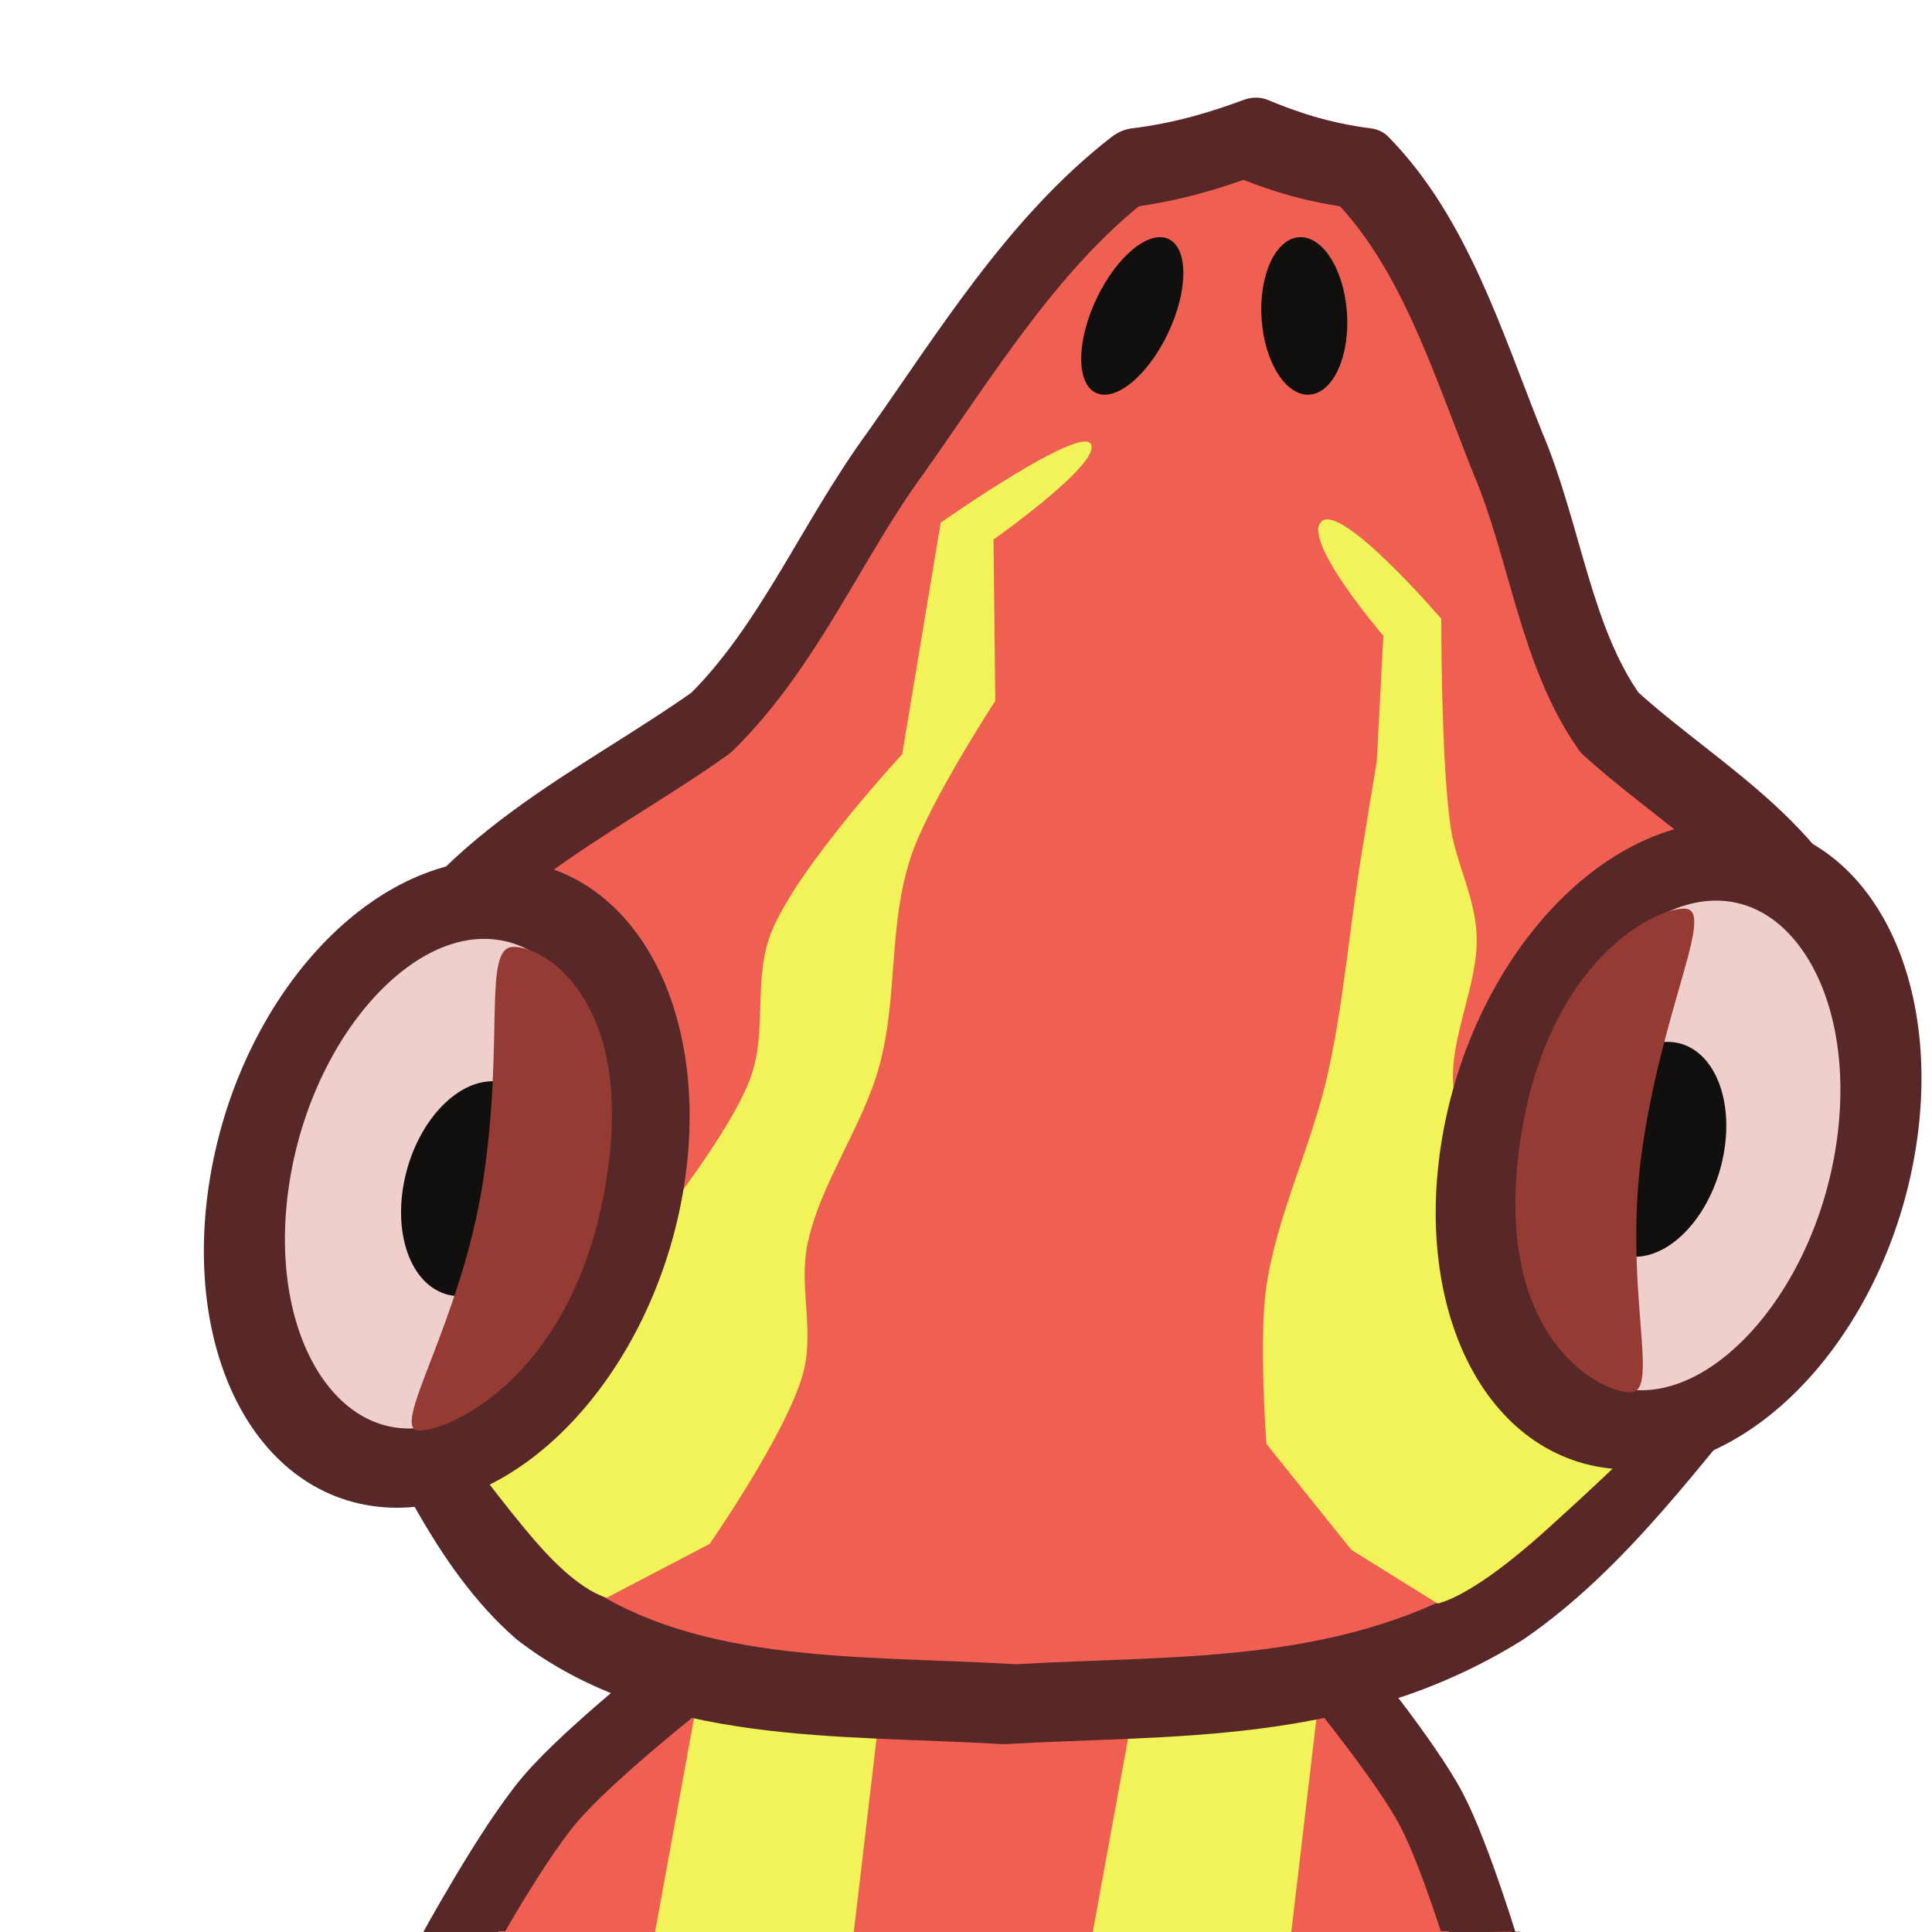
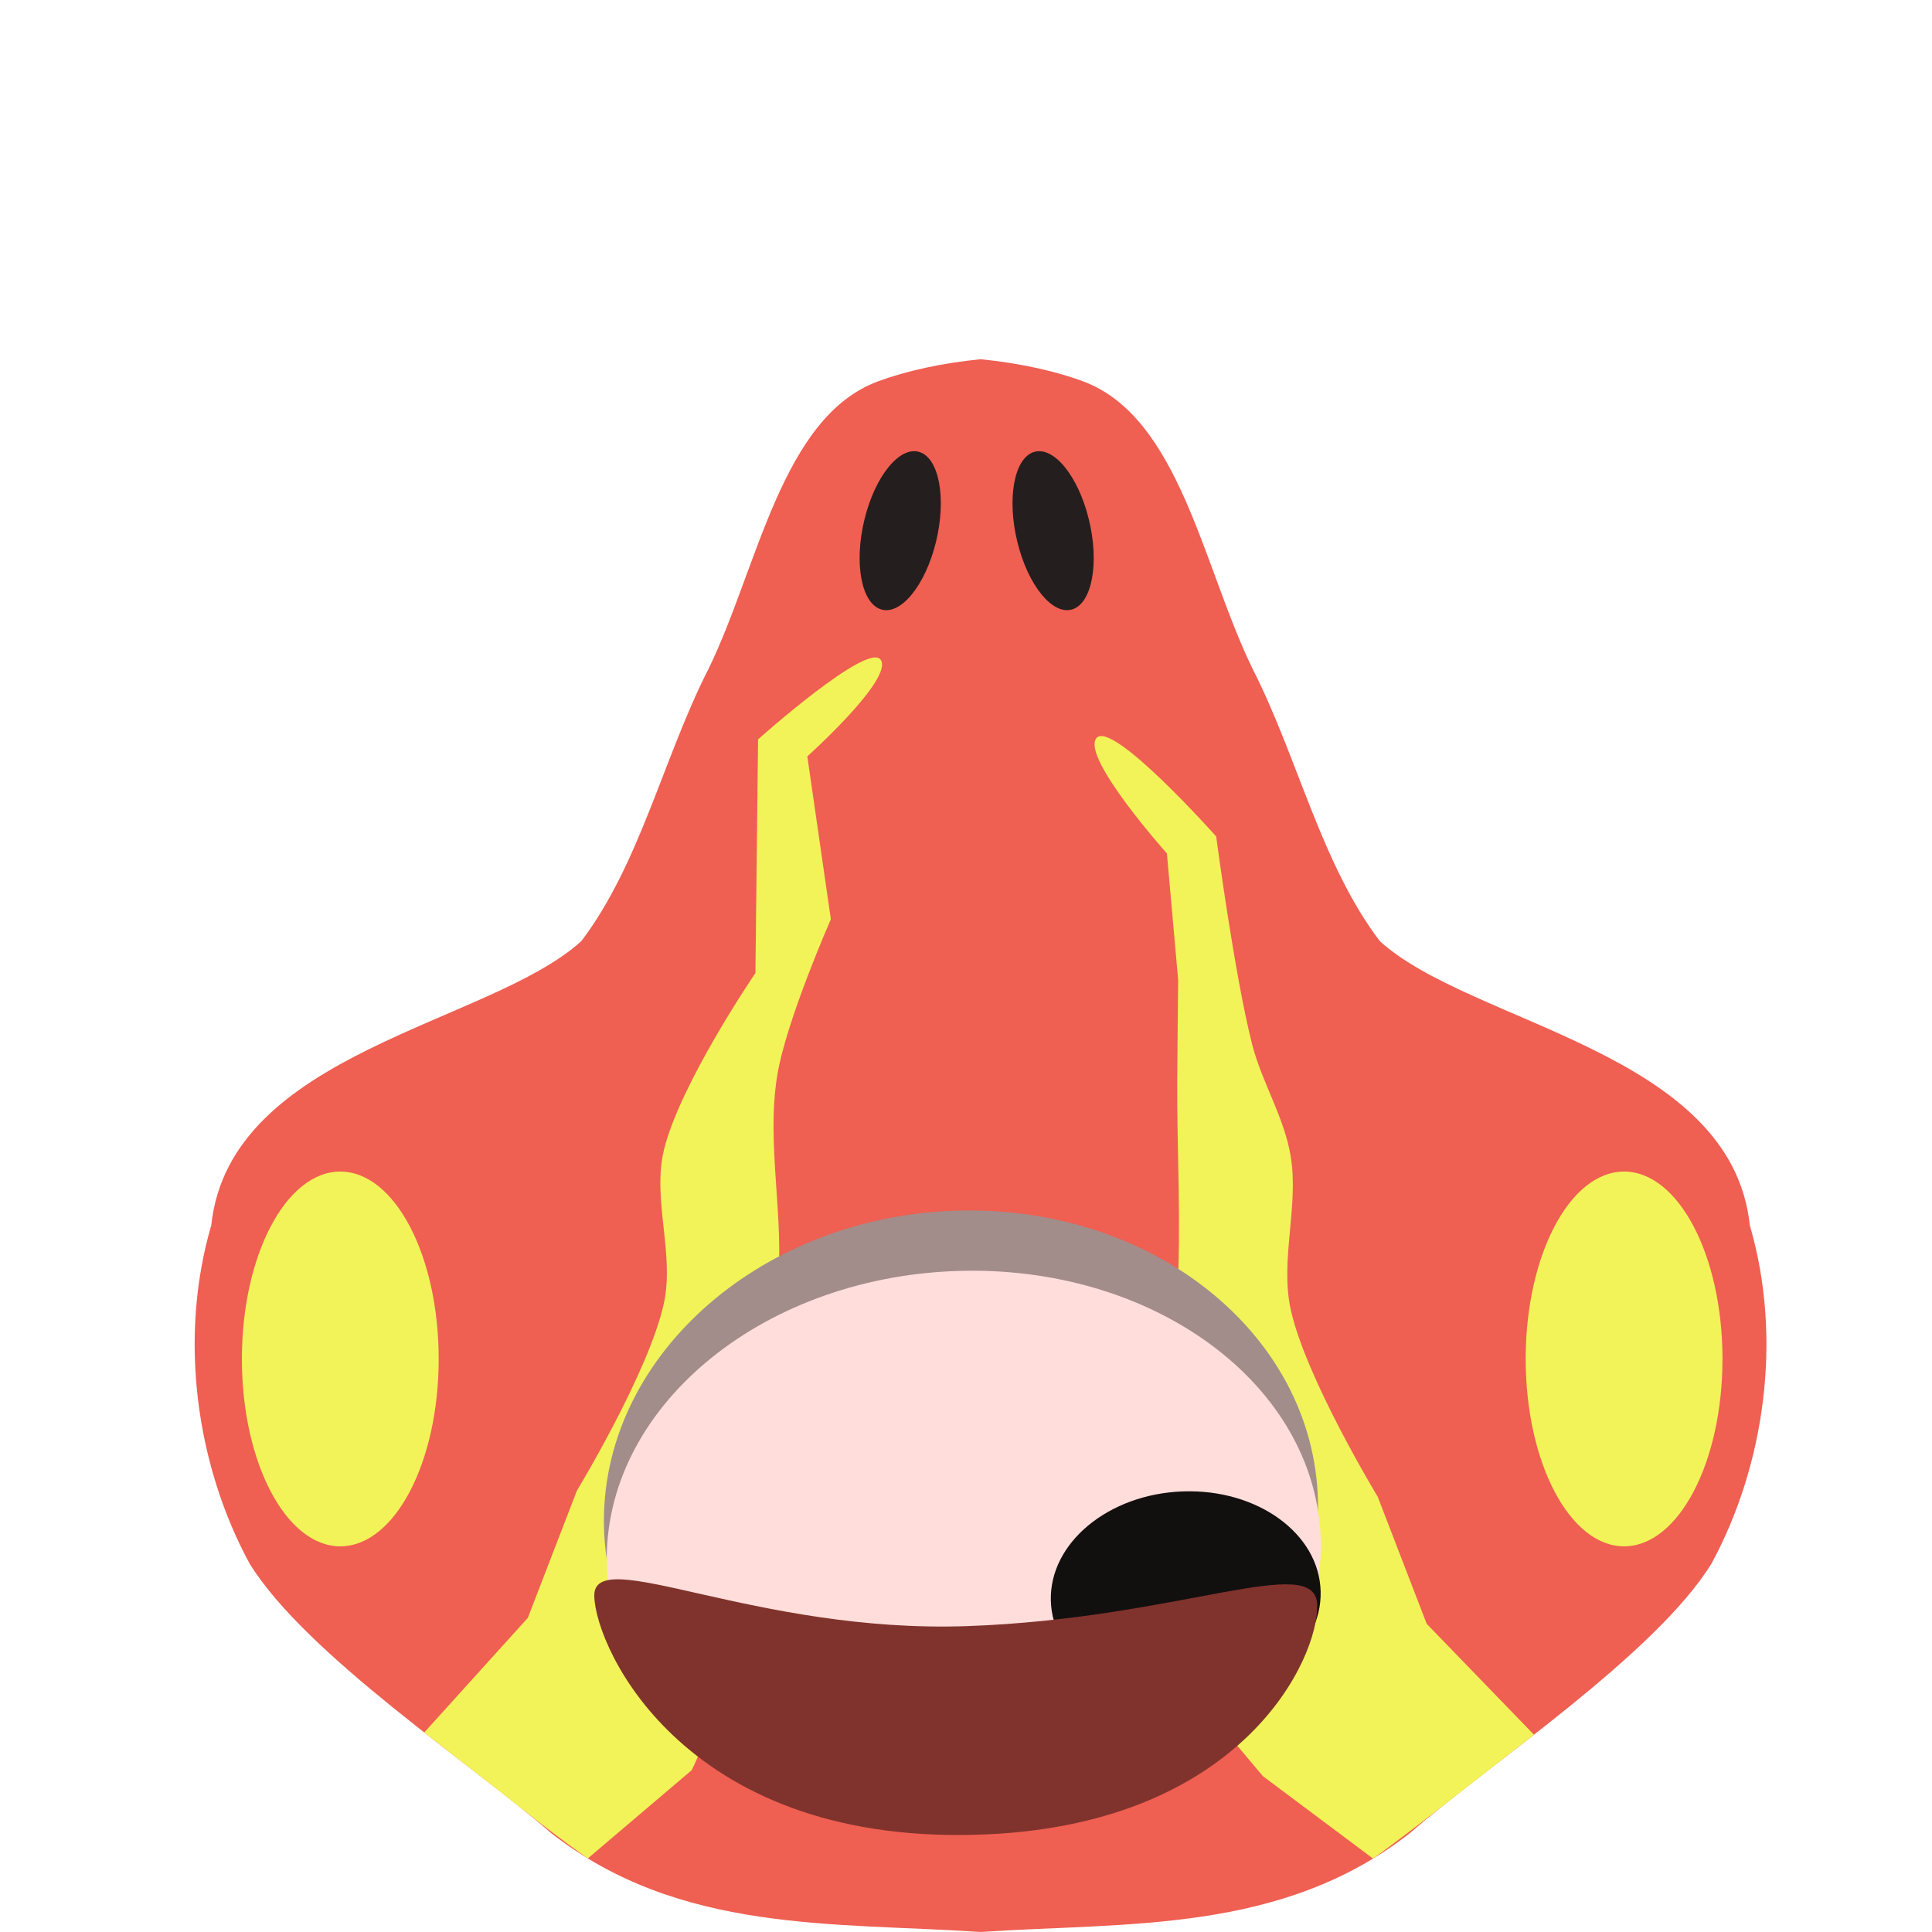
- <svg xmlns="http://www.w3.org/2000/svg" width="80" height="80" version="1.1" id="svg6" xml:space="preserve">
+ <svg xmlns="http://www.w3.org/2000/svg" width="90" height="90" version="1.1" id="svg6" xml:space="preserve">
  <defs id="defs6" />
-   <path d="m 33.869,43.02 h -9.58 c -0.27,3.758 -0.572,7.516 -1.067,11.281 -0.707,5.383 5.31,15.056 5.31,15.056 l -9.475,10.61 h 9.156 z" style="fill:#ef5f52;stroke:#212532;stroke-width:0" id="path12" />
-   <path d="M 51.99,43.02 H 39.699 l -5.656,36.947 h 12.291 z" style="fill:#ef5f52;stroke:#212532;stroke-width:0" id="path10" />
-   <path d="M 68.699,43.02 H 57.82 L 52.164,79.967 H 61.354 L 55.321,69.397 c 0,0 11.35,-13.578 12.332,-18.93 0.495,-2.696 0.79,-5.035 1.046,-7.447 z" style="fill:#ef5f52;stroke:#212532;stroke-width:0" id="path8" />
-   <path d="M 57.82,43.02 H 51.99 L 45.251,80 l 8.224,-0.033 z" style="fill:#f2f358;stroke:#5b5728;stroke-width:0;stroke-linecap:round;stroke-linejoin:round" id="path9" />
-   <path d="M 39.699,43.02 H 33.869 L 27.13,79.967 35.355,80 Z" style="fill:#f2f358;stroke:#5b5728;stroke-width:0;stroke-linecap:round;stroke-linejoin:round" id="path11" />
-   <path style="fill:#ef5f52;fill-opacity:1;stroke:#582727;stroke-width:3.3;stroke-linecap:round;stroke-linejoin:round;stroke-dasharray:none;stroke-opacity:1" d="m 37.377,9.316 c -1.377,0.492 -3.033,1.005 -5.229,1.26 -3.831,3.076 -6.1,7.616 -8.605,11.75 -2.307,3.636 -3.494,7.991 -6.482,11.16 -4.665,3.414 -10.865,5.964 -12.824,11.914 -1.681,4.621 -0.767,9.826 1.955,13.857 2.881,3.742 5.404,7.978 9.326,10.74 6.552,4.126 14.379,3.648 21.859,4.053 7.48,-0.405 15.309,0.073 21.861,-4.053 3.922,-2.762 6.443,-6.998 9.324,-10.74 2.722,-4.031 3.636,-9.236 1.955,-13.857 -1.959,-5.95 -8.157,-8.5 -12.822,-11.914 -2.988,-3.169 -4.175,-7.524 -6.482,-11.16 -2.505,-4.134 -4.775,-8.674 -8.605,-11.75 -2.195,-0.254 -3.853,-0.768 -5.23,-1.26 z" id="path1" transform="matrix(0.9153344,0,-0.1534115,1.002119,18.97401,-3.638596)" />
-   <path style="fill:#f2f358;fill-opacity:1;stroke:#582727;stroke-width:0;stroke-linecap:round;stroke-linejoin:round;stroke-dasharray:none;stroke-opacity:1" d="m 59.682,25.625 c 0,0 -4.127,-4.815 -4.962,-4.031 -0.835,0.784 2.561,4.729 2.561,4.729 l -0.271,5.201 c 0,0 -0.459,2.751 -0.677,4.126 -0.464,2.926 -0.701,5.858 -1.344,8.777 -0.656,2.979 -2.126,5.891 -2.556,8.876 -0.314,2.186 0.005,6.483 0.005,6.483 l 3.517,4.388 3.57,2.223 c 0,0 0.903,-0.137 2.843,-1.649 1.689,-1.316 4.787,-4.295 4.787,-4.295 l -2.61,-2.527 -1.485,-5.214 c 0,0 -2.612,-4.875 -2.877,-7.687 -0.192,-2.033 1.035,-4.225 0.962,-6.283 -0.057,-1.614 -0.875,-3.011 -1.093,-4.588 -0.385,-2.782 -0.371,-8.53 -0.371,-8.53 z" id="path6-7" />
-   <ellipse style="fill:#efcfcc;fill-opacity:1;stroke:#582727;stroke-width:3.319;stroke-linecap:round;stroke-linejoin:round;stroke-dasharray:none;stroke-opacity:1" id="path2-7" cx="-76.768" cy="47.983" rx="8.181" ry="11.915" transform="matrix(-1,0,-0.1513242,0.9884842,0,0)" />
-   <ellipse style="fill:#120f0f;fill-opacity:1;stroke:#582727;stroke-width:0;stroke-linecap:round;stroke-linejoin:round;stroke-dasharray:none;stroke-opacity:1" id="path4-0" cx="75.654" cy="48.146" rx="3.038" ry="4.502" transform="matrix(1,0,-0.1513242,0.9884842,0,0)" />
-   <path id="path3-2" style="fill:#953b33;stroke:#582727;stroke-width:0;stroke-linecap:round;stroke-linejoin:round" d="m 63.006,46.882 c -1.387,8.398 3.194,10.772 4.501,10.772 1.307,0 -0.375,-4.414 0.529,-10.319 0.904,-5.905 3.011,-9.711 1.704,-9.711 -1.307,-10e-7 -5.569,2.206 -6.734,9.259 z" />
-   <ellipse style="fill:#120f0f;fill-opacity:1;stroke:#582727;stroke-width:0;stroke-linecap:round;stroke-linejoin:round;stroke-dasharray:none;stroke-opacity:1" id="path5" cx="48.612" cy="-0.493" rx="1.66" ry="3.514" transform="matrix(0.9604572,0.2784277,-0.395539,0.9184492,0,0)" />
-   <ellipse style="fill:#120f0f;fill-opacity:1;stroke:#582727;stroke-width:0;stroke-linecap:round;stroke-linejoin:round;stroke-dasharray:none;stroke-opacity:1" id="path5-6" cx="-52.465" cy="26.786" rx="1.796" ry="3.253" transform="matrix(-0.9663331,0.2572944,0.123532,0.9923406,0,0)" />
-   <path style="fill:#f2f358;fill-opacity:1;stroke:#582727;stroke-width:0;stroke-linecap:round;stroke-linejoin:round;stroke-dasharray:none;stroke-opacity:1" d="m 38.952,21.643 c 0,0 5.772,-4.054 6.219,-3.255 0.446,0.799 -4.032,3.953 -4.032,3.953 l 0.074,6.682 c 0,0 -2.704,4.138 -3.471,6.383 -0.982,2.875 -0.538,5.874 -1.344,8.777 -0.687,2.475 -2.397,4.766 -2.946,7.254 -0.406,1.839 0.307,3.668 -0.217,5.495 -0.712,2.488 -3.85,6.998 -3.85,6.998 l -4.251,2.223 c 0,0 -0.861,-0.137 -2.338,-1.649 -1.286,-1.316 -3.472,-4.295 -3.472,-4.295 l 3.384,-2.527 3.081,-5.214 c 0,0 4.104,-4.875 5.231,-7.687 0.814,-2.033 0.103,-4.262 0.962,-6.283 1.151,-2.71 5.376,-7.268 5.376,-7.268 z" id="path6" />
-   <ellipse style="fill:#efcfcc;fill-opacity:1;stroke:#582727;stroke-width:3.319;stroke-linecap:round;stroke-linejoin:round;stroke-dasharray:none;stroke-opacity:1" id="path2" cx="26.002" cy="49.585" rx="8.181" ry="11.915" transform="matrix(1,0,-0.1513242,0.9884842,0,0)" />
-   <ellipse style="fill:#120f0f;fill-opacity:1;stroke:#582727;stroke-width:0;stroke-linecap:round;stroke-linejoin:round;stroke-dasharray:none;stroke-opacity:1" id="path4" cx="27.256" cy="49.795" rx="3.038" ry="4.502" transform="matrix(1,0,-0.1513242,0.9884842,0,0)" />
-   <path id="path3" style="fill:#953b33;stroke:#582727;stroke-width:0;stroke-linecap:round;stroke-linejoin:round" d="m 25.168,48.465 c -1.185,8.398 -6.492,10.772 -7.799,10.772 -1.307,0 1.727,-4.414 2.631,-10.319 0.904,-5.905 -0.037,-9.711 1.269,-9.711 1.307,-1e-6 4.894,2.206 3.899,9.259 z" />
-   <path d="m 18.656,80.99 c 0,0 2.449,-4.519 4.123,-6.489 1.662,-1.955 5.753,-5.144 5.753,-5.144 m 33.034,11.774 c 0,0 -1.278,-4.284 -2.3,-6.216 C 58.202,72.903 55.321,69.397 55.321,69.397" style="fill:#66c487;fill-opacity:0;stroke:#582727;stroke-width:2.93;stroke-linecap:butt;stroke-dasharray:none;stroke-opacity:1" id="path17-2-8" />
-   <path d="m 17.805,159.967 h 44.768 c -0.113,-7.416 3.035,-45.78 0,-80 H 17.805 c -1.281,19.445 0.888,69.192 0,80 z" style="fill:#ef5f52;fill-opacity:1;stroke:#212532;stroke-width:0" id="path17-6-7" />
-   <rect style="fill:#f2f358;fill-opacity:1;stroke:#5b5728;stroke-width:0;stroke-linecap:round;stroke-linejoin:round;stroke-dasharray:none;stroke-opacity:1" id="rect6-8-5-8" width="80" height="8.224" x="79.967" y="-53.475" transform="rotate(90)" />
-   <path d="m 19.171,79.967 4.8e-4,3.361 -0.363,5.287 c 0,0 -1.067,10.816 -1.093,16.242 -0.048,9.831 1.479,19.615 1.693,29.444 0.117,5.383 -0.225,16.15 -0.225,16.15 l -0.011,9.537 m 42.296,-0.021 0.299,-13.506 c 0,0 1.321,-10.643 1.485,-15.996 0.204,-6.7 -0.482,-11.192 -0.635,-20.1 -0.036,-2.124 0.857,-11.739 0.561,-17.602 -0.124,-2.45 -0.962,-6.353 -1.402,-9.181 -0.332,-2.133 -0.308,-3.616 -0.308,-3.616" style="fill:#66c487;fill-opacity:0;stroke:#582727;stroke-width:2.93;stroke-linecap:butt;stroke-dasharray:none;stroke-opacity:1" id="path17-2-8-7" />
-   <rect style="fill:#f2f358;fill-opacity:1;stroke:#5b5728;stroke-width:0;stroke-linecap:round;stroke-linejoin:round;stroke-dasharray:none;stroke-opacity:1" id="rect6-8-5" width="80" height="8.224" x="79.967" y="-35.355" transform="rotate(90)" />
+   <path style="fill:#ef5f52;fill-opacity:1;stroke:#582727;stroke-width:0;stroke-linecap:round;stroke-linejoin:round;stroke-dasharray:none;stroke-opacity:1" d="m 37.377,9.666 c -1.933,0.156 -3.756,0.469 -5.229,0.91 -4.902,1.468 -6.1,7.616 -8.605,11.75 -2.307,3.636 -3.494,7.991 -6.482,11.16 -4.665,3.414 -17.893,4.513 -18.834,11.633 -1.681,4.621 -0.767,9.826 1.955,13.857 2.881,3.742 11.414,8.26 15.336,11.021 6.552,4.126 14.379,3.648 21.859,4.053 7.48,-0.405 15.309,0.073 21.861,-4.053 3.922,-2.762 12.453,-7.279 15.334,-11.021 2.722,-4.031 3.636,-9.236 1.955,-13.857 C 75.586,37.999 62.36,36.901 57.695,33.486 54.707,30.317 53.52,25.962 51.213,22.326 48.707,18.192 47.51,12.044 42.607,10.576 41.135,10.135 39.31,9.822 37.377,9.666 Z" id="path1" transform="matrix(0.9153344,0,0,1.137942,11.46516,5.734509)" />
+   <path style="fill:#f2f358;fill-opacity:1;stroke:#582727;stroke-width:0;stroke-linecap:round;stroke-linejoin:round;stroke-dasharray:none;stroke-opacity:1" d="m 56.653,38.964 c 0,0 -4.865,-5.468 -5.579,-4.577 -0.715,0.891 3.285,5.37 3.285,5.37 l 0.525,5.906 c 0,0 -0.038,3.124 -0.045,4.686 -0.016,3.322 0.196,6.652 0,9.966 -0.2,3.383 -1.225,6.689 -1.197,10.079 0.02,2.483 0.997,7.361 0.997,7.361 l 4.189,4.983 5.134,3.842 c 0,0 1.339,-0.962 3.218,-2.433 2.182,-1.708 4.279,-3.337 4.279,-3.337 L 66.461,75.644 64.179,69.723 c 0,0 -3.358,-5.536 -4.054,-8.729 -0.503,-2.309 0.388,-4.798 0,-7.135 -0.304,-1.832 -1.336,-3.419 -1.795,-5.21 -0.811,-3.159 -1.676,-9.686 -1.676,-9.686 z" id="path6-7" />
+   <ellipse style="fill:#241e1e;fill-opacity:1;stroke:#582727;stroke-width:0;stroke-linecap:round;stroke-linejoin:round;stroke-dasharray:none;stroke-opacity:1" id="path5" cx="46.707" cy="10.995" rx="1.746" ry="3.773" transform="matrix(0.9537458,0.3006144,-0.2374509,0.9713996,0,0)" />
+   <ellipse style="fill:#241e1e;fill-opacity:1;stroke:#582727;stroke-width:0;stroke-linecap:round;stroke-linejoin:round;stroke-dasharray:none;stroke-opacity:1" id="path5-6" cx="-41.875" cy="38.408" rx="1.746" ry="3.773" transform="matrix(-0.9537458,0.3006144,0.2374509,0.9713996,0,0)" />
+   <path style="fill:#f2f358;fill-opacity:1;stroke:#582727;stroke-width:0;stroke-linecap:round;stroke-linejoin:round;stroke-dasharray:none;stroke-opacity:1" d="m 35.314,34.442 c 0,0 5.152,-4.603 5.72,-3.696 0.569,0.907 -3.426,4.489 -3.426,4.489 l 1.097,7.588 c 0,0 -2.071,4.699 -2.493,7.248 -0.542,3.265 0.362,6.67 0,9.966 -0.308,2.811 -1.668,5.412 -1.836,8.238 -0.124,2.089 0.868,4.165 0.625,6.24 -0.331,2.825 -2.778,7.946 -2.778,7.946 l -4.84,4.112 c 0,0 -1.049,-0.721 -2.924,-2.199 -1.954,-1.54 -4.696,-3.669 -4.696,-3.669 l 4.826,-5.34 2.283,-5.92 c 0,0 3.358,-5.536 4.054,-8.729 0.503,-2.309 -0.549,-4.84 0,-7.135 0.736,-3.078 4.264,-8.253 4.264,-8.253 z" id="path6" />
+   <ellipse style="fill:#a28d8b;fill-opacity:1;stroke:#582727;stroke-width:0;stroke-linecap:round;stroke-linejoin:round;stroke-dasharray:none;stroke-opacity:1" id="path2-3" cx="72.184" cy="-42.957" rx="14.127" ry="16.641" transform="matrix(0.02548744,0.9996751,-0.9992745,0.03808498,0,0)" />
+   <ellipse style="fill:#ffddda;fill-opacity:1;stroke:#582727;stroke-width:0;stroke-linecap:round;stroke-linejoin:round;stroke-dasharray:none;stroke-opacity:1" id="path2" cx="73.87" cy="-42.896" rx="13.121" ry="16.639" transform="matrix(0.02744125,0.9996234,-0.9993741,0.03537503,0,0)" />
+   <ellipse style="fill:#120f0f;fill-opacity:1;stroke:#582727;stroke-width:0;stroke-linecap:round;stroke-linejoin:round;stroke-dasharray:none;stroke-opacity:1" id="path4" cx="76.256" cy="-53.177" rx="4.873" ry="6.288" transform="matrix(0.02744125,0.9996234,-0.9993741,0.03537503,0,0)" />
+   <path id="path3" style="fill:#80332c;fill-opacity:1;stroke:#582727;stroke-width:0;stroke-linecap:round;stroke-linejoin:round" d="M 46.093,85.445 C 31.997,86.137 27.752,76.85 27.684,74.359 c -0.068,-2.491 7.467,1.742 17.382,1.391 9.916,-0.351 16.226,-3.483 16.294,-0.991 0.068,2.491 -3.431,10.105 -15.268,10.687 z" />
+   <ellipse style="fill:#f2f358;fill-opacity:1;stroke:#1b1b1b;stroke-width:0;stroke-linecap:round;stroke-dasharray:none;paint-order:fill markers stroke" id="path7" cx="15.852" cy="63.305" rx="4.584" ry="8.729" />
+   <ellipse style="fill:#f2f358;fill-opacity:1;stroke:#1b1b1b;stroke-width:0;stroke-linecap:round;stroke-dasharray:none;paint-order:fill markers stroke" id="path7-9" cx="75.656" cy="63.305" rx="4.584" ry="8.729" />
</svg>
